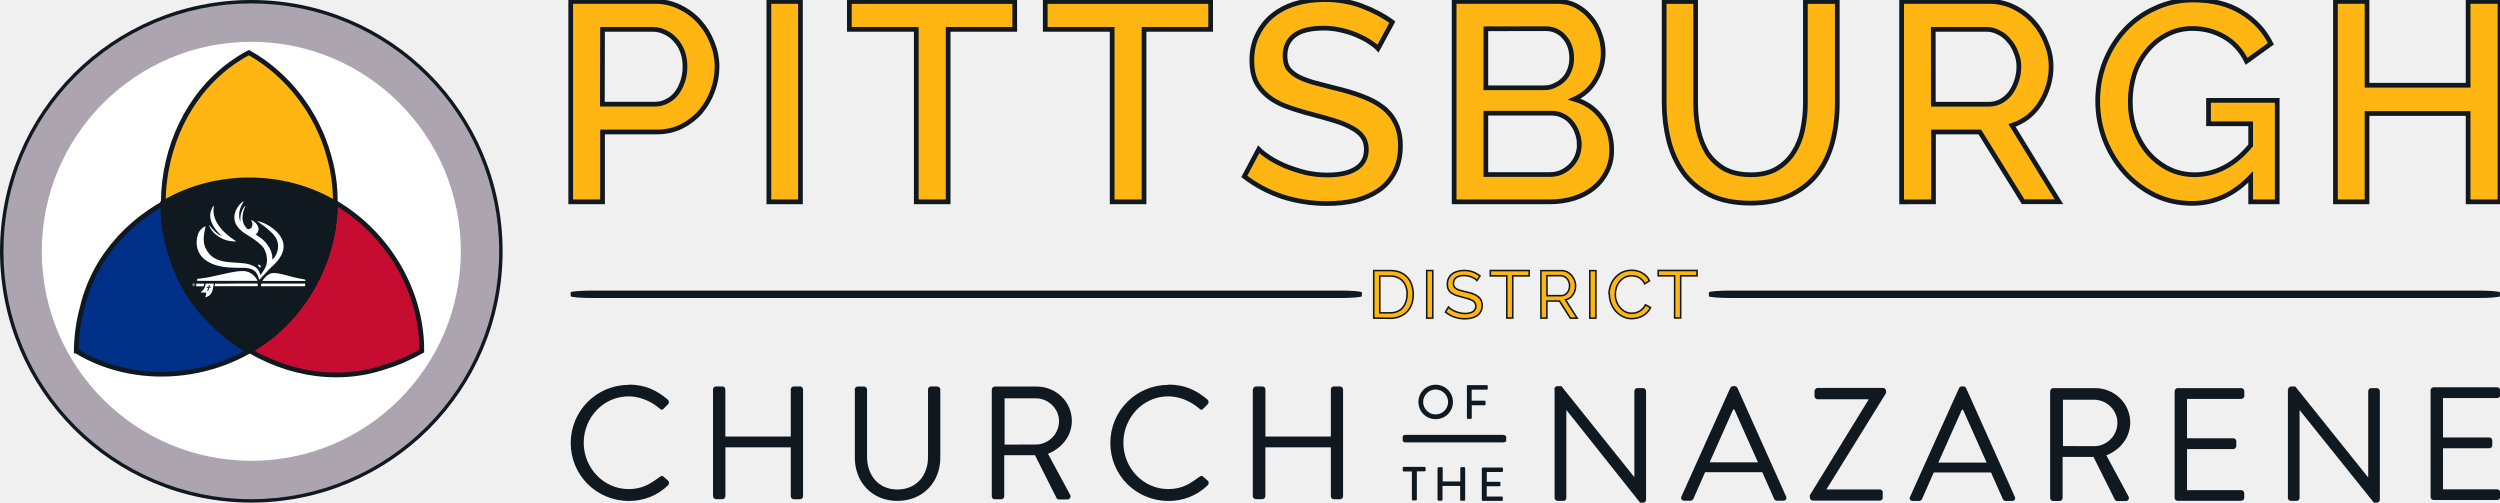
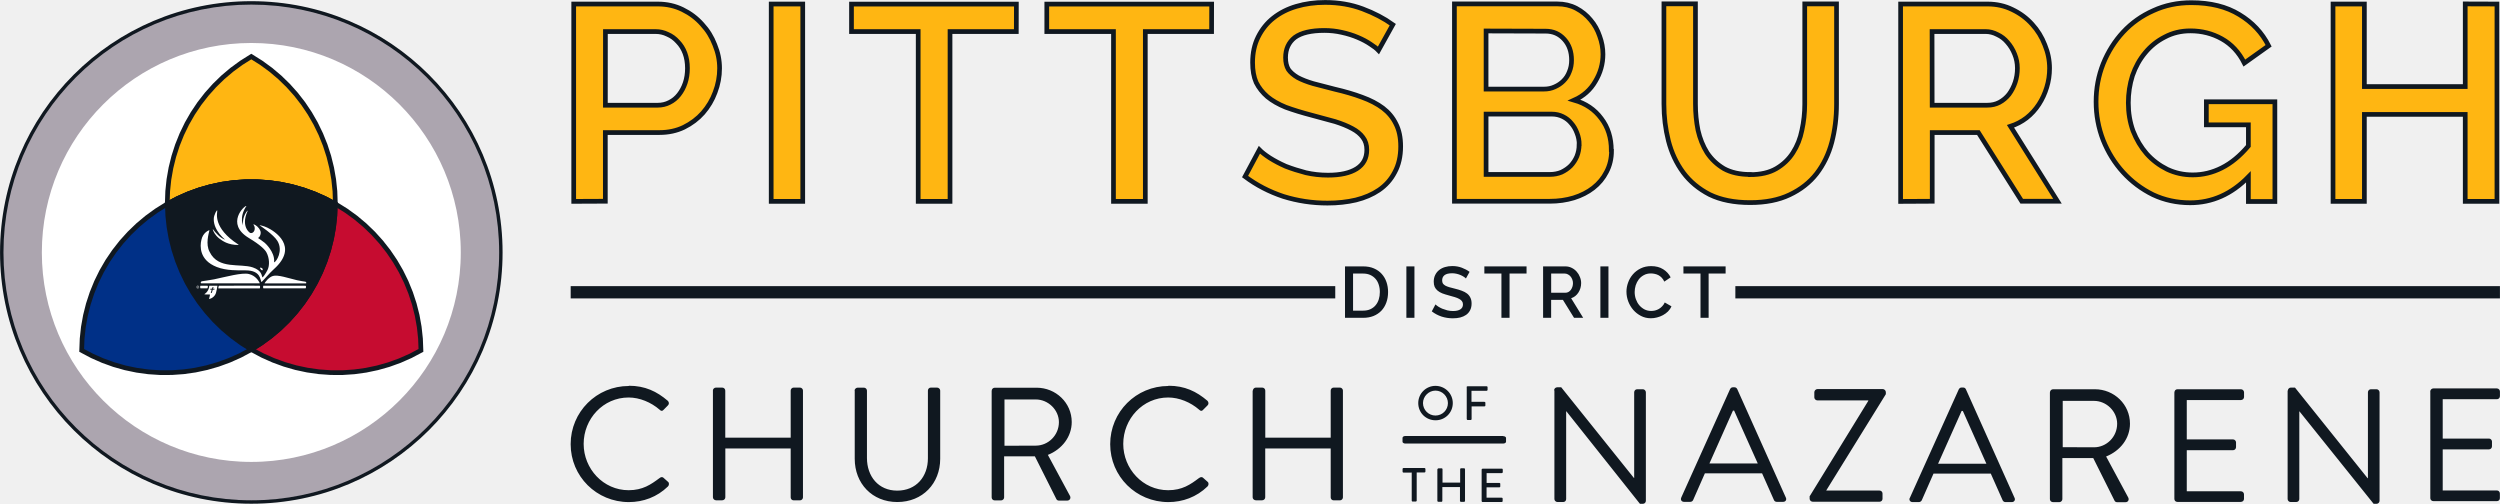
- <svg xmlns="http://www.w3.org/2000/svg" width="1591.711" height="320" viewBox="0 0 421.14 84.667">
-   <g>
-     <g fill="#101820">
-       <g>
-         <path fill="#ffb612" stroke="#101820" stroke-width=".794" d="M421.14.24V34h-5.37V19.12h-17.03V34h-5.32V.24h5.32v14.12h17.03V.24zm-42 29.57q-4.3 4.45-9.85 4.45-3.4 0-6.3-1.38-2.9-1.43-5.04-3.8-2.14-2.38-3.38-5.52-1.2-3.14-1.2-6.56 0-3.44 1.2-6.53 1.23-3.1 3.37-5.42 2.14-2.33 5.1-3.66Q366 0 369.45 0q4.87 0 8.15 2.04 3.3 2 4.95 5.33l-4.1 2.95q-1.37-2.76-3.8-4.14-2.42-1.38-5.32-1.38-2.37 0-4.32 1.05-1.93 1-3.3 2.7-1.4 1.67-2.15 3.9-.7 2.24-.7 4.67 0 2.57.8 4.8.85 2.24 2.28 3.9 1.47 1.66 3.47 2.66 1.98.95 4.3.95 2.58 0 4.9-1.18 2.4-1.2 4.53-3.76v-3.64h-7.1v-3.94h11.57V34h-4.47zm-58.8 4.2V.24h14.7q2.3 0 4.2.95 1.94.93 3.32 2.5 1.38 1.52 2.14 3.52.82 1.95.82 4 0 1.7-.48 3.27-.48 1.56-1.33 2.9-.84 1.33-2.07 2.32-1.24.95-2.7 1.43l7.9 12.85h-6.03l-7.3-11.75h-7.8V34zm5.34-16.45h9.3q1.15 0 2.05-.48.95-.52 1.62-1.38.66-.9 1.04-2.06.4-1.14.4-2.43 0-1.27-.5-2.4-.42-1.15-1.2-2-.7-.87-1.7-1.34-.94-.52-2-.52h-9.02zm-30.76 11.88q2.66 0 4.42-1.04 1.76-1.07 2.8-2.73 1.1-1.7 1.53-3.85.46-2.2.46-4.47V.25h5.37v17.1q0 3.48-.8 6.57-.8 3.04-2.57 5.37-1.76 2.26-4.57 3.6-2.77 1.33-6.66 1.33-4.05 0-6.85-1.38-2.77-1.43-4.48-3.76-1.7-2.4-2.47-5.43-.76-3.04-.76-6.32V.25h5.3v17.1q0 2.34.44 4.5.47 2.16 1.52 3.88 1.1 1.66 2.85 2.7 1.82 1 4.44 1zM271.5 25.3q0 2.04-.86 3.66-.8 1.62-2.24 2.76-1.37 1.1-3.28 1.7-1.9.58-4.04.58h-16.12V.24h17.4q1.77 0 3.2.76 1.42.76 2.42 2 1 1.18 1.52 2.75.57 1.53.57 3.1 0 2.47-1.3 4.65-1.23 2.14-3.56 3.2 2.9.85 4.57 3.13 1.72 2.23 1.72 5.47zm-5.47-1q0-1.05-.38-2-.34-.95-.95-1.66-.57-.72-1.43-1.14-.87-.43-1.87-.43h-11.1V29.4h10.8q1.05 0 1.95-.4.9-.42 1.57-1.1.67-.7 1.05-1.6.38-.96.38-2zM250.3 4.85v9.94h9.8q1 0 1.8-.4.87-.38 1.48-1 .67-.67 1-1.57.38-.9.38-2 0-2.18-1.23-3.56-1.24-1.43-3.14-1.43zm-18.16 3.33q-.48-.52-1.38-1.1-.9-.6-2.14-1.14-1.2-.52-2.66-.85-1.43-.35-2.95-.35-3.36 0-4.97 1.23-1.57 1.23-1.57 3.42 0 1.23.47 2.04.53.76 1.57 1.38 1.04.57 2.6 1.04 1.58.43 3.67.96 2.57.6 4.6 1.37 2.1.77 3.53 1.86 1.43 1.1 2.2 2.7.8 1.58.8 3.86 0 2.57-1 4.42-.95 1.86-2.67 3.05-1.66 1.13-3.9 1.7-2.23.52-4.8.52-3.85 0-7.46-1.14-3.57-1.2-6.47-3.43l2.43-4.57q.6.62 1.76 1.38 1.16.76 2.7 1.43 1.55.62 3.36 1.1 1.8.42 3.76.42 3.14 0 4.85-1.1 1.7-1.1 1.7-3.23 0-1.3-.66-2.15-.6-.85-1.8-1.47-1.2-.68-2.9-1.2-1.7-.52-3.9-1.1-2.5-.66-4.4-1.37-1.87-.75-3.1-1.8-1.24-1.05-1.9-2.43-.63-1.43-.63-3.43 0-2.47.96-4.37.95-1.95 2.56-3.24 1.66-1.33 3.9-2 2.23-.66 4.84-.66 3.43 0 6.33 1.1t5.08 2.7zm-28.2-3.23h-11.22V34h-5.37V4.95h-11.27V.25h27.86zm-33 0h-11.22V34h-5.37V4.95h-11.27V.25h27.86zM129.52 34V.24h5.32V34zm-33.38 0V.24h14.17q2.3 0 4.2.95 1.96.93 3.34 2.5 1.38 1.52 2.14 3.52.8 1.95.8 4 0 2.13-.75 4.13-.72 1.95-2.05 3.52-1.33 1.52-3.23 2.47-1.86.9-4.14.9h-9.12V34zm5.33-16.45h8.8q1.14 0 2.04-.48.97-.47 1.64-1.33.66-.86 1.04-2 .4-1.14.4-2.52 0-1.42-.44-2.57-.43-1.14-1.2-1.95-.75-.85-1.75-1.28-.96-.47-2-.47h-8.5z" />
-         <path fill="#ffb612" stroke="#101820" stroke-width=".265" d="M285.88 46.46h-2.76v7.1h-1.02v-7.1h-2.77v-.9h6.55zm-14.83 3.05q0-.7.25-1.4.26-.74.75-1.3.5-.58 1.2-.93.72-.35 1.62-.35 1.07 0 1.84.5.8.48 1.16 1.26l-.8.52q-.18-.38-.44-.64-.24-.26-.55-.42-.3-.16-.6-.22-.32-.07-.63-.07-.66 0-1.18.28-.5.28-.86.73-.35.44-.53 1-.17.56-.17 1.12 0 .64.2 1.2.22.58.6 1.02.36.44.87.7.5.26 1.1.26.32 0 .65-.08.34-.08.64-.25.3-.18.57-.44.28-.28.45-.65l.85.46q-.2.46-.55.8-.33.35-.77.6-.42.22-.9.35-.5.12-.96.12-.8 0-1.5-.36-.7-.35-1.2-.93-.5-.58-.78-1.32-.27-.74-.27-1.5zm-3.24 4.08v-8h1.03v8zm-8.23 0v-8H263q.53 0 .97.2.45.23.77.6.32.36.5.83.18.46.18.93 0 .42-.12.8-.1.4-.34.7-.2.33-.53.56-.3.2-.7.3l1.95 3.08h-1.15l-1.83-2.88h-2.12v2.87zm1.02-3.78h2.4q.32 0 .57-.14.26-.14.44-.36.2-.24.3-.55.1-.3.1-.63 0-.34-.12-.63-.1-.33-.3-.55-.2-.24-.48-.36-.27-.15-.56-.15h-2.36zm-3-3.34h-2.77v7.1h-1v-7.1h-2.78v-.9h6.55zm-8.8.78q-.12-.16-.35-.3-.22-.15-.5-.26-.3-.13-.63-.2-.3-.07-.68-.07-.93 0-1.37.37-.43.35-.43.95 0 .34.12.56.13.2.4.37.26.15.65.26.4.1.94.24.62.13 1.12.3.5.18.85.44.38.26.56.63.2.4.2.93 0 .57-.24 1-.2.42-.6.7-.4.27-.92.4-.53.13-1.15.13-.93 0-1.77-.28-.82-.3-1.5-.85l.5-.85q.17.2.45.38.3.2.67.35.37.16.8.26.42.1.88.1.86 0 1.33-.32.48-.3.48-.9 0-.35-.15-.58-.15-.23-.44-.4-.3-.17-.75-.3-.43-.13-.98-.27-.6-.15-1.07-.3-.46-.2-.78-.43-.32-.24-.47-.57-.16-.35-.16-.83 0-.57.2-1 .22-.45.6-.76.4-.3.92-.43.53-.16 1.15-.16.8 0 1.46.26.67.25 1.18.67zm-8.46 6.33v-8h1.02v8zm-8.93 0v-8h2.8q.95 0 1.67.3.74.32 1.22.86.5.54.72 1.28.25.74.25 1.56 0 .92-.27 1.66-.27.75-.78 1.28-.5.52-1.23.8-.7.3-1.6.3zm5.64-4.02q0-.67-.2-1.24-.18-.55-.55-.96-.37-.4-.9-.63-.53-.23-1.2-.23h-1.77v6.2h1.76q.7 0 1.2-.23.55-.23.9-.65.36-.43.54-1 .2-.57.2-1.24z" />
-         <path d="M225.8 48.95c1.9 0 3.62.14 3.62.3v.65c0 .16-1.72.3-3.6.3H99.76c-1.9 0-3.63-.14-3.63-.3v-.65c0-.16 1.72-.3 3.63-.3H225.8" />
-         <path d="M417.53 48.95c1.9 0 3.6.14 3.6.3v.65c0 .16-1.7.3-3.6.3H291.5c-1.9 0-3.63-.14-3.63-.3v-.65c0-.16 1.72-.3 3.62-.3H417.5" />
+ <svg xmlns="http://www.w3.org/2000/svg" width="1591.9" height="320.8" version="1.1" viewBox="0 0 421.18 84.879">
+   <g transform="translate(-.26458 -.26458)" fill="#101820">
+     <g transform="matrix(1 0 0 1 .26408 .4641)" aria-label="PGHNaz triquetra-steelmark">
+       <circle cx="42.334" cy="42.333" r="41.687" fill="#fff" stroke="#101820" stroke-width="1.293" />
+       <circle cx="42.334" cy="42.333" r="38.524" fill="none" stroke="#aca5af" stroke-width="6.467" />
+       <g transform="translate(.3423)">
+         <g transform="matrix(.26458 0 0 .26458 -60.795 -105.1)" stroke="#101820">
+           <g stroke-width="9.225">
+             <path transform="matrix(.32424 0 0 .32619 226.37 417.06)" d="m354.89 446.01-7.119-21.908-5.572-22.352-4.001-22.686-2.408-22.91-0.803-23.022 0.803-23.022 2.408-22.909 4.001-22.686 5.572-22.352 7.119-21.909 8.629-21.358 10.099-20.705 11.518-19.95 12.881-19.097 14.183-18.153 15.414-17.119 16.57-16.002 17.647-14.807 18.636-13.54 19.536-12.208 19.536 12.208 18.636 13.54 17.647 14.807 16.57 16.002 15.414 17.119 14.183 18.153 12.881 19.097 11.518 19.95 10.099 20.705 8.629 21.358 7.119 21.909 5.573 22.352 4 22.686 2.408 22.909 0.803 23.022-0.803 23.022-2.408 22.91-4 22.686-5.573 22.352-7.119 21.908-8.629 21.359-10.099 20.704-11.518 19.95-12.881 19.098-14.183 18.152-15.414 17.119-16.57 16.003-17.647 14.807-18.636 13.54-19.536 12.207-19.536-12.207-18.636-13.54-17.647-14.807-16.57-16.002-15.414-17.12-14.183-18.152-12.881-19.098-11.518-19.95-10.099-20.704z" fill="#ffb612" />
+             <path transform="matrix(-.16212 .2808 -.28248 -.16309 590.93 486.92)" d="m500 618.95-19.536-12.207-18.636-13.54-17.647-14.807-16.57-16.002-15.414-17.12-14.183-18.152-12.881-19.098-11.518-19.95-10.099-20.704-8.629-21.359-7.119-21.908-5.572-22.352-4.001-22.686-2.408-22.91-0.803-23.022 0.803-23.022 2.408-22.909 4.001-22.686 5.572-22.352 7.119-21.909 8.629-21.358 10.099-20.705 11.518-19.95 12.881-19.097 14.183-18.153 15.414-17.119 16.57-16.002 17.647-14.807 18.636-13.54 19.536-12.208 19.536 12.208 18.636 13.54 17.647 14.807 16.57 16.002 15.414 17.119 14.183 18.153 12.881 19.097 11.518 19.95 10.099 20.705 8.629 21.358 7.119 21.909 5.573 22.352 4 22.686 2.408 22.909 0.803 23.022-0.803 23.022-2.408 22.91-4 22.686-5.573 22.352-7.119 21.908-8.629 21.359-10.099 20.704-11.518 19.95-12.881 19.098-14.183 18.152-15.414 17.119-16.57 16.003-17.647 14.807-18.636 13.54z" fill="#c60c30" />
+             <path transform="matrix(-.16212 -.2808 .28248 -.16309 348.17 767.72)" d="m500 618.95-19.536-12.207-18.636-13.54-17.647-14.807-16.57-16.002-15.414-17.12-14.183-18.152-12.881-19.098-11.518-19.95-10.099-20.704-8.629-21.359-7.119-21.908-5.572-22.352-4.001-22.686-2.408-22.91-0.803-23.022 0.803-23.022 2.408-22.909 4.001-22.686 5.572-22.352 7.119-21.909 8.629-21.358 10.099-20.705 11.518-19.95 12.881-19.097 14.183-18.153 15.414-17.119 16.57-16.002 17.647-14.807 18.636-13.54 19.536-12.208 19.536 12.208 18.636 13.54 17.647 14.807 16.57 16.002 15.414 17.119 14.183 18.153 12.881 19.097 11.518 19.95 10.099 20.705 8.629 21.358 7.119 21.909 5.573 22.352 4 22.686 2.408 22.909 0.803 23.022-0.803 23.022-2.408 22.91-4 22.686-5.573 22.352-7.119 21.908-8.629 21.359-10.099 20.704-11.518 19.95-12.881 19.098-14.183 18.152-15.414 17.119-16.57 16.003-17.647 14.807-18.636 13.54z" fill="#003087" />
+           </g>
+           <path d="m388.49 512.23-3.791 0.01-2.748 0.184-4.807 0.348-1.85 0.254-5.625 0.803-1.402 0.295-5.916 1.268-1.842 0.523-5.301 1.525-3.189 1.15-3.748 1.367-6.158 2.723-0.496 0.221-6.592 3.482 0.279 7.404 0.158 1.514 0.611 5.674 0.988 5.643 0.283 1.58 1.785 7.201 2.309 7.144 2.797 6.967 3.275 6.754 3.734 6.508 3.693 5.51 0.525 0.775 4.021 5.176 0.578 0.736 4.574 5.113 0.41 0.453 5.342 5.191 5.723 4.828 6.043 4.418 6.334 3.981 6.334-3.981 6.043-4.418 5.721-4.828 5.342-5.191 0.443-0.488 4.527-5.061 0.748-0.951 3.865-4.979 0.561-0.824 3.637-5.428 0.264-0.453 3.494-6.088 3.275-6.754 2.797-6.967 2.309-7.144 1.783-7.199 0.309-1.721 0.961-5.477 0.627-5.807 0.146-1.408 0.279-7.404-6.592-3.482-0.482-0.215-6.184-2.732-3.66-1.336-3.266-1.178-5.301-1.525-1.842-0.523-5.916-1.268-1.402-0.295-5.625-0.803-1.85-0.254-4.807-0.348-2.748-0.184z" fill="#101820" stroke-width="3" />
+         </g>
+         <path d="m32.731 48.165c0 0.13 0.105 0.235 0.235 0.235 0.13 0 0.236-0.105 0.236-0.235 0-0.129-0.106-0.235-0.236-0.235-0.129 0-0.235 0.106-0.235 0.235m0.039 0c0-0.108 0.088-0.195 0.196-0.195 0.109 0 0.196 0.087 0.196 0.195 0 0.108-0.087 0.196-0.196 0.196-0.108 0-0.196-0.088-0.196-0.196m0.114 0.107c0 0.007 0.005 0.013 0.013 0.013h0.017c0.007 0 0.013-6e-3 0.013-0.013v-0.078h0.048l0.037 0.081c0.002 4e-3 0.006 0.009 0.012 0.009h0.022c0.009 0 0.016-0.01 0.011-0.018-0.013-0.025-0.026-0.052-0.039-0.077 0.018-0.004 0.053-0.022 0.053-0.071 0-0.049-0.04-0.073-0.08-0.073h-0.093c-0.007 0-0.013 0.006-0.013 0.012zm0.041-0.116v-0.075h0.064c0.024 0 0.039 0.015 0.039 0.037 0 0.02-0.015 0.037-0.039 0.037h-0.064m2.874 0.329-0.026 0.085c-0.007 0.021-0.021 0.04-0.031 0.04l-0.244-2e-3 -0.162 0.525c-0.004 0.014-0.028 0.027-0.05 0.026l-0.089-6.78e-4c-0.022-1.41e-4 -0.038-0.013-0.034-0.027l0.162-0.525-0.243-0.002c-0.01 0-0.013-0.019-0.007-0.04l0.026-0.085c0.007-0.021 0.021-0.04 0.031-0.04l0.243 0.002 0.075-0.243c0.004-0.014 0.028-0.026 0.05-0.026l0.089 6.88e-4c0.022 1.28e-4 0.038 0.013 0.034 0.027l-0.075 0.243 0.244 0.002c0.01 9.3e-5 0.013 0.019 0.007 0.04zm-0.889-0.539c-0.051 0.584-0.276 0.934-0.548 1.204-0.083 0.083-0.283 0.222-0.291 0.222 0.07 0.064 0.862 0.041 0.937 0.041 0.028 0.122-0.015 0.321-0.146 0.758 0.489-0.046 1.057-0.505 1.188-1.069 0.036-0.156 0.098-0.354 0.125-0.535 0.046-0.311 0.11-0.611 0.11-0.621h-1.375m16.332-0.57c-0.014-0.032-0.07-0.103-0.133-0.114-0.227-0.04-0.893-0.129-1.426-0.253-1.433-0.335-3.236-0.972-4.056-0.712-0.711 0.225-1.225 0.953-1.379 1.183-0.04 0.06 0.031 0.065 0.031 0.065h6.887s0.039-0.002 0.048-0.007c0.01-0.006 0.037-0.019 0.037-0.047 6.99e-4 -0.021 0.006-0.087-0.008-0.113m-17.55-0.194c0.318-0.061 1.263-0.162 2.017-0.32 2.026-0.423 4.706-1.179 5.88-0.898 1.136 0.272 1.67 1.209 1.807 1.494 0.04 0.083-0.044 0.082-0.044 0.082h-9.729s-0.135-4.68e-4 -0.142-0.077c-0.004-0.05-0.049-0.23 0.211-0.281m8-8.175c0.752 0.318 1.151-0.741 0.675-1.336-0.083-0.117 0.071-0.07 0.134-0.04 0.25 0.12 0.726 0.395 1.007 1.045 0.191 0.442-0.065 1.113-0.454 1.25-0.362-0.177-1.132-0.523-1.363-0.919m2.187 6.056c0.126 0.184-0.007 0.45-0.289 0.121-0.098-0.116-0.179-0.258-0.1-0.287 0.08-0.03 0.3 0.036 0.388 0.166m-1.886-5.891c-1.151-0.73-1.548-0.711-1.383-2.232 0.13-0.885 0.516-1.403 0.681-1.596 0.085-0.107 0.097-0.027 0.078-9.35e-4 -1.311 2.887 0.664 3.893 0.623 3.829m-6.323-2.481c-0.018-0.636 0.59-1.741 0.59-1.376 0 0.381-0.795 2.86 3.534 5.671 0.048 0.028 0.066 0.087 0.027 0.087-1.749 0.007-2.666-0.668-3.295-1.142-0.687-0.573-0.929-1.171-1.007-1.413-0.046-0.128 0.026-0.088 0.04-0.067 0.335 0.486 1.283 1.545 2.02 1.722 0.022 5e-3 -1.953-1.492-1.91-3.483m5.505-2.191c-1.322 1.966-0.547 3.38-0.432 3.565 0.528 0.853 1.802 1.316 3.51 2.642 0.169 0.131 1.651 1.557 1.586 3.06-0.003 0.143-0.018 0.245 0.006 0.238 0.374-0.112 1.555-1.939 0.553-3.606-0.649-1.081-2.955-2.6-2.967-2.607-0.204-0.119 0.622 0.05 1.277 0.366 1.142 0.552 5.406 3.137 1.077 6.999-0.699 0.623-1.825 1.946-2.037 2.145-0.033 0.035-0.046 0.008-0.052-0.002-0.228-0.381-0.105-1.947-2.676-1.95-1.32-0.002-3.204 0.073-4.845-0.567-2.988-1.166-2.826-3.552-2.601-4.52 0.246-1.322 1.383-1.745 1.365-1.661-0.112 0.54-0.689 2.321 0.037 3.646 1.468 3.005 5.144 1.876 7.277 2.607 1.55 0.531 1.462 1.392 1.604 1.659 0.059 0.11 0.552-0.608 0.859-1.208 0.397-0.774 0.34-2.056-0.185-3.006-0.244-0.442-0.978-1.214-2.943-2.398-4.043-2.436-0.678-5.557-0.414-5.401m2.888 13.44h6.578c0.099 0 0.449-0.008 0.518 0.007 0.076 0.017 0.062 0.408-0.019 0.433-0.077 0.01-5.308 0.002-7.082 0.002-0.032-0.003-0.053-0.03-0.062-0.043-0.017-0.026-0.014-0.337 0-0.364 0.016-0.031 0.04-0.032 0.067-0.036m-10.605 0h0.972c0.014 0 0.136 0.002 0.165 0.002 0.166 0 0.039 0.38 0.027 0.405-0.03 0.041-0.175 0.03-0.19 0.03h-0.973c-0.03-0.004-0.068-0.024-0.069-0.037-0.003-0.026-0.003-0.328-0.003-0.354 0-0.032 0.041-0.042 0.072-0.047m3.112 0c0.802 0 2.287 0.002 3.657-0.007 1.647-0.012 3.085 0.012 3.177 0.012 0.01 0 0.049 0.023 0.056 0.045 0.023 0.083 0.019 0.263-0.01 0.35-0.008 0.026-0.022 0.04-0.046 0.047-0.077 0.001-6.901 0-6.966 0-0.03 0 0.051-0.384 0.067-0.41 0.012-0.018 0.034-0.029 0.065-0.036" fill="#fff" stroke-width=".12" />
      </g>
-       <path d="M253.25 73.28c.25 0 .48.14.48.3v.65c0 .16-.23.3-.48.3h-16.48c-.25 0-.48-.14-.48-.3v-.64c0-.2.2-.33.46-.33h16.48m-3.6 5.66c0-.1.07-.16.16-.16h3.24c.1 0 .15.07.15.16v.45c0 .07-.08.14-.17.14h-2.55v1.65h2.14c.08 0 .16.06.16.15v.45c0 .1-.08.15-.16.15h-2.15v1.74H253c.1 0 .16.06.16.14v.45c0 .07-.07.14-.16.14h-3.23c-.08 0-.15-.08-.15-.16v-5.36m-7.42 0c0-.1.08-.16.16-.16h.52c.1 0 .15.07.15.16v2.25H246v-2.26c0-.1.06-.16.15-.16h.52c.08 0 .15.08.15.17v5.35c0 .07-.07.14-.15.14h-.53c-.1 0-.17-.07-.17-.15v-2.34H243v2.34c0 .07-.05.14-.14.14h-.53c-.1 0-.17-.07-.17-.15v-5.37m-4.4.6h-1.3c-.1 0-.16-.07-.16-.15v-.46c0-.1.06-.16.15-.16H240c.08 0 .15.07.15.16v.45c0 .07-.07.14-.15.14h-1.32v4.76c0 .07-.07.14-.15.14H238c-.1 0-.16-.07-.16-.15V79.4m9.24-14.37c0-.08.07-.15.16-.15h3.23c.1 0 .15.07.15.15v.45c0 .1-.06.16-.15.16h-2.56v1.86h2.18c.08 0 .16.07.16.15v.46c0 .1-.08.16-.16.16h-2.16v2.14c0 .08-.06.15-.14.15h-.52c-.1 0-.16-.08-.16-.16v-5.37m-5.27 4.78c1.16 0 2.1-.93 2.1-2.1 0-1.13-.94-2.1-2.1-2.1-1.14 0-2.1.97-2.1 2.1 0 1.17.96 2.1 2.1 2.1zm0-5c1.62 0 2.92 1.3 2.92 2.9 0 1.63-1.3 2.9-2.9 2.9-1.63 0-2.92-1.27-2.92-2.9 0-1.6 1.3-2.9 2.9-2.9m167.6.95c0-.27.23-.52.52-.52h10.7c.3 0 .52.25.52.52v.78c0 .28-.22.52-.5.52h-9.14v6.63h7.8c.27 0 .5.24.5.5v.8c0 .3-.23.52-.5.52h-7.8v6.92h9.13c.3 0 .5.25.5.52v.78c0 .27-.2.5-.5.5h-10.7c-.3 0-.52-.23-.52-.5V65.9m-24-.3c0-.27.24-.5.5-.5h.7l12.24 15.27c.03 0 .03 0 .05 0V65.9c0-.27.2-.52.5-.52h.96c.26 0 .5.25.5.52v18.28c0 .27-.24.5-.5.5h-.5L387.4 69.1h-.02v14.78c0 .27-.22.5-.52.5h-.95c-.26 0-.5-.23-.5-.5V65.6m-19.07.3c0-.27.2-.52.5-.52h10.7c.3 0 .53.25.53.52v.78c0 .28-.23.52-.53.52h-9.12v6.63h7.8c.26 0 .5.24.5.5v.8c0 .3-.24.52-.5.52h-7.8v6.92h9.12c.3 0 .52.25.52.52v.77c0 .27-.23.5-.53.5h-10.7c-.3 0-.5-.23-.5-.5V65.9m-13.54 9.26c2.1 0 3.9-1.74 3.9-3.97 0-2.08-1.8-3.85-3.9-3.85h-5.27v7.8zm-7.42-9.26c0-.27.23-.52.53-.52h7.03c3.26 0 5.92 2.56 5.92 5.8 0 2.5-1.65 4.58-4.02 5.53l3.72 6.9c.2.37 0 .8-.46.8h-1.4c-.24 0-.37-.13-.43-.24l-3.6-7.2h-5.2v6.93c0 .26-.25.5-.5.5h-1.08c-.3 0-.52-.24-.52-.5v-18m-10.7 12.03c-1.33-2.96-2.64-5.95-3.97-8.9h-.2l-3.97 8.9zm-12.9 5.76l8.25-18.3c.1-.16.22-.3.46-.3h.28c.24 0 .38.13.46.3l8.2 18.3c.16.33-.05.7-.46.7h-1.1c-.23 0-.4-.18-.45-.3l-2-4.5h-9.65l-1.98 4.5c-.07.12-.23.3-.48.3h-1.08c-.4 0-.63-.37-.46-.7m-16.85-.3l9.86-16.05v-.08h-8.57c-.27 0-.52-.24-.52-.5v-.88c0-.28.26-.53.53-.53h11c.27 0 .52.25.52.52v.34l-10.03 16.2v.04h8.97c.3 0 .5.24.5.5v.88c0 .27-.2.5-.5.5h-11.26c-.27 0-.52-.23-.52-.5v-.5m-8.74-5.45c-1.34-2.95-2.65-5.94-3.98-8.9h-.2l-3.96 8.9zm-12.9 5.77l8.24-18.3c.1-.15.22-.3.46-.3h.28c.24 0 .38.15.46.3l8.2 18.3c.16.34-.05.7-.46.7h-1.1c-.23 0-.4-.17-.45-.3l-2-4.5h-9.64l-1.98 4.5c-.06.13-.22.3-.47.3h-1.07c-.4 0-.63-.36-.46-.7m-21.42-18.1c0-.27.25-.5.52-.5h.68l12.24 15.27c.02 0 .02 0 .05 0V65.9c0-.27.2-.52.5-.52h.97c.27 0 .5.25.5.52v18.28c0 .27-.23.5-.5.5h-.5L263.9 69.1h-.04v14.78c0 .27-.2.5-.5.5h-.96c-.27 0-.52-.23-.52-.5V65.6m-50.8 0c0-.26.24-.5.5-.5h1.07c.3 0 .52.24.52.5v7.94h11.02V65.6c0-.26.2-.5.5-.5h1.06c.27 0 .5.24.5.5v18c0 .26-.23.5-.5.5h-1.06c-.3 0-.5-.24-.5-.5v-8.24h-11.03v8.23c0 .25-.22.5-.52.5h-1.06c-.3 0-.54-.25-.54-.5v-18m-14.18-.8c2.74 0 4.72.96 6.57 2.54.2.22.24.54.02.76l-.74.74c-.22.27-.43.25-.7-.02-1.42-1.23-3.35-2.04-5.2-2.04-4.28 0-7.57 3.6-7.57 7.82 0 4.18 3.28 7.8 7.57 7.8 2.36 0 3.75-.96 5.18-2.04.3-.22.5-.2.67-.08l.82.73c.2.18.15.56-.04.75-1.85 1.8-4.2 2.64-6.6 2.64-5.44 0-9.8-4.33-9.8-9.76s4.36-9.8 9.8-9.8M174.5 74.88c2.1 0 3.9-1.74 3.9-3.96 0-2.06-1.8-3.82-3.9-3.82h-5.27v7.8zm-7.42-9.26c0-.26.22-.5.52-.5h7.03c3.26 0 5.93 2.55 5.93 5.78 0 2.5-1.66 4.6-4.02 5.54l3.72 6.9c.2.35 0 .8-.47.8h-1.4c-.23 0-.37-.15-.42-.26l-3.62-7.2h-5.18v6.93c0 .27-.25.5-.52.5h-1.06c-.3 0-.52-.23-.52-.5v-18m-23.1 0c0-.25.26-.5.53-.5h1.04c.3 0 .52.25.52.5v11.35c0 3.1 1.93 5.5 5.1 5.5 3.2 0 5.17-2.35 5.17-5.45V65.6c0-.26.2-.5.5-.5h1.04c.28 0 .53.24.53.5v11.5c0 4.13-2.94 7.28-7.23 7.28-4.26 0-7.17-3.15-7.17-7.28V65.6m-23.9 0c0-.26.24-.5.52-.5h1.05c.3 0 .52.24.52.5v7.94h11.02V65.6c0-.26.22-.5.5-.5h1.07c.27 0 .5.24.5.5v18c0 .26-.23.5-.5.5h-1.07c-.3 0-.5-.24-.5-.5v-8.24H122.2v8.23c0 .25-.22.5-.52.5h-1.05c-.28 0-.52-.25-.52-.5v-18m-14.17-.8c2.74 0 4.72.96 6.57 2.54.22.22.25.54.03.76l-.73.74c-.22.27-.44.25-.7-.02-1.42-1.23-3.35-2.04-5.2-2.04-4.3 0-7.58 3.6-7.58 7.82 0 4.18 3.3 7.8 7.58 7.8 2.37 0 3.75-.96 5.2-2.04.26-.22.48-.2.64-.08l.82.73c.2.18.16.56-.03.75-1.85 1.8-4.18 2.64-6.6 2.64-5.43 0-9.8-4.33-9.8-9.76s4.37-9.8 9.8-9.8" />
    </g>
-     <g>
-       <g transform="translate(-15.869 -186.23)">
-         <circle cx="58.203" cy="228.563" r="41.687" fill="#fff" stroke="#101820" stroke-width="1.293" />
-         <circle cx="58.203" cy="228.563" r="38.524" fill="none" stroke="#aca5af" stroke-width="6.467" />
+     <g aria-label="PITTSBURGH DISTRICT CHURCH OF THE NAZARENE">
+       <g transform="matrix(2.5696 0 0 2.5848 94.778 -247.72)">
+         <path d="m126.93 96.202v12.863h-2.08v-5.669h-6.612v5.669h-2.056v-12.863h2.056v5.38h6.612v-5.387zm-16.296 11.266q-1.661 1.688-3.818 1.688-1.311 0-2.437-0.526-1.125-0.552-1.956-1.459-0.83-0.903-1.311-2.095-0.466-1.2-0.466-2.503 0-1.303 0.466-2.477 0.481-1.181 1.311-2.069 0.83-0.888 1.979-1.395 1.137-0.518 2.483-0.518 1.886 0 3.158 0.777 1.273 0.762 1.917 2.031l-1.591 1.128q-0.532-1.052-1.474-1.577-0.939-0.522-2.064-0.522-0.92 0-1.676 0.4-0.757 0.381-1.292 1.029-0.535 0.636-0.83 1.486-0.272 0.853-0.272 1.779 0 0.979 0.31 1.829 0.338 0.853 0.892 1.486 0.57 0.632 1.346 1.014 0.776 0.366 1.676 0.366 0.993 0 1.901-0.457 0.92-0.457 1.746-1.429v-1.379h-2.755v-1.501h4.493v6.5h-1.738zm-22.803 1.6v-12.866h5.704q0.885 0 1.622 0.362 0.764 0.362 1.3 0.96 0.535 0.579 0.83 1.341 0.31 0.743 0.31 1.524 0 0.648-0.186 1.246-0.182 0.598-0.512 1.105-0.334 0.511-0.815 0.888-0.477 0.362-1.048 0.545l3.081 4.884h-2.344l-2.844-4.477h-3.026v4.477zm2.068-6.271h3.616q0.442 0 0.792-0.183 0.369-0.198 0.629-0.526 0.256-0.343 0.404-0.777 0.147-0.434 0.147-0.926 0-0.488-0.182-0.922-0.175-0.434-0.466-0.762-0.272-0.328-0.66-0.507-0.376-0.198-0.776-0.198h-3.511zm-11.935 4.526q1.036 0 1.719-0.396 0.683-0.4 1.086-1.029 0.427-0.655 0.59-1.471 0.186-0.838 0.186-1.703v-6.53h2.084v6.523q0 1.318-0.31 2.496-0.31 1.158-0.997 2.046-0.683 0.869-1.773 1.379-1.071 0.507-2.584 0.507-1.567 0-2.654-0.526-1.071-0.549-1.734-1.436-0.671-0.907-0.97-2.065-0.295-1.154-0.295-2.4v-6.527h2.068v6.523q0 0.884 0.167 1.714 0.186 0.815 0.594 1.467 0.427 0.636 1.106 1.036 0.698 0.381 1.715 0.381zm-9.087-1.573q0 0.777-0.33 1.395-0.31 0.61-0.869 1.044-0.543 0.419-1.28 0.648-0.737 0.221-1.567 0.221h-6.255v-12.863h6.751q0.683 0 1.242 0.29 0.551 0.29 0.939 0.762 0.388 0.45 0.59 1.048 0.217 0.583 0.217 1.181 0 0.941-0.504 1.772-0.473 0.815-1.377 1.219 1.125 0.324 1.769 1.192 0.66 0.85 0.66 2.084zm-2.119-0.381q0-0.4-0.147-0.762-0.132-0.362-0.372-0.632-0.221-0.274-0.551-0.434-0.334-0.164-0.722-0.164h-4.314v3.932h4.19q0.404 0 0.753-0.145 0.349-0.164 0.609-0.419 0.252-0.267 0.4-0.61 0.147-0.37 0.147-0.762zm-6.107-7.41v3.787h3.802q0.388 0 0.698-0.145 0.334-0.145 0.57-0.381 0.26-0.255 0.388-0.598 0.147-0.343 0.147-0.762 0-0.831-0.477-1.356-0.481-0.533-1.218-0.533zm-7.054 1.265q-0.182-0.191-0.532-0.411-0.349-0.236-0.83-0.438-0.466-0.198-1.04-0.324-0.555-0.126-1.145-0.126-1.311 0-1.94 0.457-0.605 0.476-0.605 1.311 0 0.469 0.186 0.777 0.202 0.286 0.605 0.522 0.407 0.217 1.017 0.396 0.609 0.164 1.42 0.366 0.997 0.229 1.785 0.522 0.815 0.293 1.37 0.709 0.555 0.419 0.854 1.029 0.31 0.598 0.31 1.467 0 0.979-0.388 1.684-0.369 0.709-1.036 1.162-0.644 0.434-1.513 0.648-0.865 0.202-1.862 0.202-1.494 0-2.894-0.434-1.385-0.457-2.51-1.295l0.939-1.745q0.233 0.236 0.679 0.526 0.466 0.293 1.048 0.549 0.613 0.236 1.319 0.419 0.698 0.16 1.455 0.16 1.218 0 1.882-0.419 0.66-0.419 0.66-1.231 0-0.488-0.256-0.815-0.241-0.331-0.698-0.572-0.466-0.251-1.125-0.457-0.671-0.191-1.513-0.408-0.982-0.255-1.723-0.526-0.718-0.29-1.203-0.686-0.473-0.404-0.737-0.93-0.233-0.533-0.233-1.295 0-0.945 0.365-1.669 0.372-0.743 0.997-1.234 0.648-0.511 1.513-0.762 0.869-0.255 1.882-0.255 1.331 0 2.456 0.419 1.125 0.419 1.979 1.029zm-10.942-1.227h-4.346v11.068h-2.087v-11.068h-4.373v-1.791h10.81zm-12.804 0h-4.346v11.068h-2.087v-11.068h-4.373v-1.791h10.81zm-16.071 11.068v-12.863h2.068v12.863zm-12.948 0v-12.863h5.51q0.892 0 1.63 0.362 0.749 0.362 1.28 0.96 0.543 0.579 0.834 1.341 0.31 0.743 0.31 1.524 0 0.812-0.295 1.573-0.272 0.735-0.795 1.333-0.516 0.579-1.253 0.941-0.718 0.343-1.602 0.343h-3.546v4.477zm2.076-6.267h3.414q0.442 0 0.792-0.183 0.365-0.179 0.621-0.507 0.26-0.328 0.407-0.762 0.147-0.434 0.147-0.96 0-0.541-0.163-0.979-0.163-0.434-0.466-0.743-0.287-0.324-0.675-0.488-0.369-0.179-0.776-0.179h-3.298z" fill="#ffb612" stroke="#101820" stroke-width=".308" />
+         <g stroke-width=".388">
+           <path d="m0.633 114.59v0.8l50.13-8e-5v-0.8z" />
+           <path d="m76.996 114.59v0.8l50.13-8e-5v-0.8z" />
+           <path d="m76.357 113.77h-1.114v2.884h-0.533v-2.884h-1.119v-0.467h2.766zm-6.502 1.185q0-0.302 0.109-0.599 0.109-0.302 0.316-0.538 0.212-0.241 0.514-0.387 0.302-0.146 0.684-0.146 0.458 0 0.784 0.203t0.491 0.529l-0.415 0.278q-0.071-0.151-0.17-0.255-0.099-0.104-0.217-0.165-0.118-0.061-0.245-0.085-0.127-0.028-0.245-0.028-0.264 0-0.463 0.109-0.198 0.104-0.335 0.278-0.132 0.175-0.203 0.392-0.066 0.217-0.066 0.434 0 0.245 0.08 0.467 0.08 0.222 0.222 0.392 0.146 0.17 0.345 0.274 0.198 0.099 0.434 0.099 0.123 0 0.25-0.028 0.132-0.033 0.25-0.099 0.123-0.071 0.222-0.175 0.104-0.104 0.17-0.25l0.439 0.25q-0.08 0.189-0.227 0.335-0.146 0.142-0.33 0.241-0.184 0.099-0.392 0.151-0.203 0.052-0.401 0.052-0.354 0-0.647-0.151-0.293-0.151-0.505-0.392-0.212-0.245-0.33-0.552-0.118-0.312-0.118-0.632zm-1.709 1.699v-3.351h0.529v3.351zm-3.756 0v-3.351h1.458q0.227 0 0.415 0.094 0.194 0.094 0.33 0.25 0.137 0.151 0.212 0.349 0.08 0.194 0.08 0.396 0 0.17-0.047 0.326t-0.132 0.288q-0.085 0.132-0.208 0.231-0.123 0.094-0.269 0.142l0.788 1.274h-0.599l-0.727-1.166h-0.774v1.166zm0.529-1.633h0.925q0.113 0 0.203-0.047 0.094-0.052 0.16-0.137 0.066-0.09 0.104-0.203 0.038-0.113 0.038-0.241 0-0.127-0.047-0.241-0.042-0.113-0.118-0.198-0.071-0.085-0.17-0.132-0.094-0.052-0.198-0.052h-0.897zm-1.614-1.251h-1.114v2.884h-0.533v-2.884h-1.119v-0.467h2.766zm-3.975 0.321q-0.047-0.052-0.137-0.109-0.09-0.061-0.212-0.113-0.118-0.052-0.264-0.085-0.142-0.033-0.293-0.033-0.335 0-0.496 0.123-0.156 0.123-0.156 0.34 0 0.123 0.047 0.203 0.052 0.075 0.156 0.137 0.104 0.057 0.26 0.104 0.156 0.043 0.363 0.094 0.255 0.061 0.458 0.137 0.208 0.075 0.349 0.184 0.142 0.109 0.217 0.269 0.08 0.156 0.08 0.382 0 0.255-0.099 0.439-0.094 0.184-0.264 0.302-0.165 0.113-0.387 0.17-0.222 0.052-0.477 0.052-0.382 0-0.741-0.113-0.354-0.118-0.642-0.34l0.241-0.453q0.061 0.061 0.175 0.137 0.118 0.075 0.269 0.142 0.156 0.061 0.335 0.109 0.179 0.043 0.373 0.043 0.312 0 0.481-0.109 0.17-0.109 0.17-0.321 0-0.127-0.066-0.212-0.061-0.085-0.179-0.146-0.118-0.066-0.288-0.118t-0.387-0.109q-0.25-0.066-0.439-0.137-0.184-0.075-0.307-0.179-0.123-0.104-0.189-0.241-0.061-0.142-0.061-0.34 0-0.245 0.094-0.434 0.094-0.194 0.255-0.321 0.165-0.132 0.387-0.198 0.222-0.066 0.481-0.066 0.34 0 0.628 0.109 0.288 0.109 0.505 0.269zm-3.904 2.563v-3.351h0.529v3.351zm-4.024 0v-3.351h1.19q0.406 0 0.708 0.132 0.307 0.132 0.51 0.359 0.208 0.227 0.312 0.533 0.104 0.302 0.104 0.647 0 0.382-0.118 0.694-0.113 0.307-0.326 0.529-0.212 0.217-0.514 0.34-0.302 0.118-0.675 0.118zm2.284-1.68q0-0.264-0.075-0.486-0.071-0.222-0.212-0.378-0.142-0.16-0.345-0.25-0.203-0.09-0.463-0.09h-0.661v2.417h0.661q0.264 0 0.467-0.09 0.208-0.094 0.345-0.255 0.142-0.165 0.212-0.387 0.071-0.222 0.071-0.481z" />
+         </g>
      </g>
-       <g>
-         <g stroke="#101820" stroke-width=".794">
-           <path fill="#c60c30" d="M71.06 59.13c.08-12.35-8.64-24.07-20.5-27.55-7.63-2.36-16.28-1.47-23.16 2.65-.52 18.76 20 33.74 37.7 27.5 2.06-.6 4.1-1.57 5.96-2.6z" />
-           <path fill="#003087" d="M12.85 59.14c10.86 6.6 25.85 4.6 34.84-4.3 5.5-5.35 8.8-12.92 8.8-20.6-15.54-9.77-38.34-.42-42.6 17.42-.67 2.42-1.03 5-1.05 7.48z" />
-           <path fill="#ffb612" d="M41.92 59.13c11.3-6.2 17.12-20.56 13.48-32.9-2-7.24-6.9-13.68-13.47-17.37-16.42 8.7-19.52 33.55-5.7 45.98 1.7 1.65 3.63 3.1 5.7 4.3z" />
-           <path fill="#101820" d="M27.4 34.24c-.02 10.08 5.76 19.9 14.5 24.9 8.87-4.9 14.57-14.87 14.56-24.96-8.77-5.2-20.32-5.17-29.06.06z" />
-         </g>
-         <path fill="#fff" d="M32.4 47.96c0 .13.1.24.24.24.13 0 .24-.1.24-.24 0-.14-.1-.24-.24-.24-.14 0-.24.1-.24.24m.04 0c0-.1.1-.2.2-.2s.2.1.2.2-.1.2-.2.2-.2-.1-.2-.2m.1.1s.02.02.03.02c.02 0 .03 0 .03 0v-.1h.05l.03.1s0 0 .02 0h.02s.02 0 0-.02c0-.02-.02-.05-.03-.08 0 0 .03-.02.03-.07 0-.04-.05-.07-.1-.07h-.08s-.02 0-.02 0zm.06-.1v-.1h.06c.03 0 .04.03.04.05 0 .03 0 .05-.04.05h-.06m2.96.36l-.03.1c0 .02-.02.03-.03.03h-.25l-.17.54c0 .03-.03.04-.05.04h-.1c-.02 0-.03 0-.03-.02l.17-.53h-.25s-.02-.02 0-.04l.02-.1s.02-.02.03-.02h.25l.08-.25s.03-.03.05-.03h.1s.03.02.03.03l-.08.25h.25s0 .03 0 .05zm-.92-.55c-.05.6-.28.95-.56 1.23-.1.1-.3.23-.3.23.07.08.88.05.96.05.03.13 0 .33-.15.78.5-.04 1.06-.52 1.2-1.1.03-.16.1-.36.12-.55.05-.32.12-.63.12-.64-.48 0-.95 0-1.42 0m16.82-.6c0-.04-.07-.1-.14-.1-.22-.06-.9-.16-1.46-.28-1.47-.35-3.33-1-4.17-.74-.73.22-1.26.97-1.42 1.2-.05.07.03.08.03.08h7.08s.04 0 .05 0c0-.02.06-.03.06-.06 0-.02 0-.1 0-.12m-18.08-.18c.3-.06 1.3-.16 2.06-.32 2.1-.44 4.85-1.22 6.06-.93 1.17.27 1.72 1.24 1.86 1.53.04.06-.05.06-.05.06h-10s-.1 0-.12-.1c0-.05-.05-.23.22-.3m8.2-8.36c.78.3 1.2-.78.7-1.4-.1-.1.07-.06.14-.03.26.13.75.4 1.04 1.1.2.44-.07 1.13-.47 1.27-.35-.18-1.15-.54-1.4-.94m2.27 6.2c.13.2 0 .48-.3.14-.1-.12-.18-.27-.1-.3.08-.03.3.04.4.17m-1.94-6.05c-1.2-.77-1.6-.75-1.43-2.3.14-.9.53-1.46.7-1.66.1-.1.1 0 .1 0-1.37 3 .67 4.02.63 3.96m-6.53-2.56c0-.65.6-1.8.6-1.42 0 .4-.8 2.95 3.66 5.85.05.03.07.1.03.1-1.8 0-2.77-.7-3.4-1.2-.7-.58-.97-1.2-1.05-1.45-.05-.13.03-.1.04-.07.35.53 1.32 1.6 2.1 1.8 0 0-2.03-1.54-2-3.6m5.68-2.24c-1.38 2.03-.58 3.5-.46 3.68.54.88 1.85 1.35 3.6 2.72.2.13 1.7 1.6 1.65 3.15 0 .14-.03.24 0 .23.4-.1 1.6-2 .56-3.7-.67-1.12-3.04-2.7-3.05-2.7-.2-.12.65.06 1.3.38 1.2.6 5.6 3.25 1.13 7.23-.7.63-1.87 2-2.1 2.2-.02.04-.03 0-.04 0-.24-.4-.12-2-2.77-2-1.36 0-3.3.06-5-.6-3.06-1.2-2.9-3.65-2.66-4.65.25-1.37 1.42-1.8 1.4-1.7-.1.54-.7 2.37.04 3.73 1.5 3.1 5.3 1.94 7.5 2.7 1.6.54 1.5 1.42 1.65 1.7.06.1.56-.63.88-1.25.4-.8.36-2.1-.2-3.1-.23-.45-1-1.24-3-2.46-4.16-2.5-.7-5.72-.43-5.55m2.97 13.84c1.87 0 6.35 0 6.77 0 .1 0 .47 0 .55 0 .07 0 .06.4-.02.45-.08 0-5.47 0-7.3 0-.03 0-.05-.02-.06-.03-.02-.02-.02-.34 0-.37.02-.03.04-.03.07-.03m-10.92 0c.27 0 .94 0 1 0 0 0 .14 0 .17 0 .16 0 .03.38 0 .4-.02.05-.17.04-.2.04-.05 0-.7 0-1 0-.02 0-.05-.02-.06-.03 0-.03 0-.34 0-.37 0-.03.04-.04.08-.04m3.2 0c.83 0 2.36 0 3.77-.03 1.7 0 3.16 0 3.26 0 0 0 .04.03.05.06.03.07.03.26 0 .35 0 0-.03.03-.05.04-.1 0-7.12 0-7.2 0-.02 0 .07-.4.08-.44.02 0 .04-.02.07-.02" />
-       </g>
+       <path d="m253.51 73.744c0.25 0 0.48 0.14 0.48 0.3v0.65c0 0.16-0.23 0.3-0.48 0.3h-16.48c-0.25 0-0.48-0.14-0.48-0.3v-0.64c0-0.2 0.2-0.33 0.46-0.33h16.48m-3.6 5.66c0-0.1 0.07-0.16 0.16-0.16h3.24c0.1 0 0.15 0.07 0.15 0.16v0.45c0 0.07-0.08 0.14-0.17 0.14h-2.55v1.65h2.14c0.08 0 0.16 0.06 0.16 0.15v0.45c0 0.1-0.08 0.15-0.16 0.15h-2.15v1.74h2.55c0.1 0 0.16 0.06 0.16 0.14v0.45c0 0.07-0.07 0.14-0.16 0.14h-3.23c-0.08 0-0.15-0.08-0.15-0.16v-5.36m-7.42 0c0-0.1 0.08-0.16 0.16-0.16h0.52c0.1 0 0.15 0.07 0.15 0.16v2.25h2.97v-2.26c0-0.1 0.06-0.16 0.15-0.16h0.52c0.08 0 0.15 0.08 0.15 0.17v5.35c0 0.07-0.07 0.14-0.15 0.14h-0.53c-0.1 0-0.17-0.07-0.17-0.15v-2.34h-2.97v2.34c0 0.07-0.05 0.14-0.14 0.14h-0.53c-0.1 0-0.17-0.07-0.17-0.15v-5.37m-4.4 0.6h-1.3c-0.1 0-0.16-0.07-0.16-0.15v-0.46c0-0.1 0.06-0.16 0.15-0.16h3.55c0.08 0 0.15 0.07 0.15 0.16v0.45c0 0.07-0.07 0.14-0.15 0.14h-1.32v4.76c0 0.07-0.07 0.14-0.15 0.14h-0.53c-0.1 0-0.16-0.07-0.16-0.15v-4.75m9.24-14.37c0-0.08 0.07-0.15 0.16-0.15h3.23c0.1 0 0.15 0.07 0.15 0.15v0.45c0 0.1-0.06 0.16-0.15 0.16h-2.56v1.86h2.18c0.08 0 0.16 0.07 0.16 0.15v0.46c0 0.1-0.08 0.16-0.16 0.16h-2.16v2.14c0 0.08-0.06 0.15-0.14 0.15h-0.52c-0.1 0-0.16-0.08-0.16-0.16v-5.37m-5.27 4.78c1.16 0 2.1-0.93 2.1-2.1 0-1.13-0.94-2.1-2.1-2.1-1.14 0-2.1 0.97-2.1 2.1 0 1.17 0.96 2.1 2.1 2.1zm0-5c1.62 0 2.92 1.3 2.92 2.9 0 1.63-1.3 2.9-2.9 2.9-1.63 0-2.92-1.27-2.92-2.9 0-1.6 1.3-2.9 2.9-2.9m167.6 0.95c0-0.27 0.23-0.52 0.52-0.52h10.7c0.3 0 0.52 0.25 0.52 0.52v0.78c0 0.28-0.22 0.52-0.5 0.52h-9.14v6.63h7.8c0.27 0 0.5 0.24 0.5 0.5v0.8c0 0.3-0.23 0.52-0.5 0.52h-7.8v6.92h9.13c0.3 0 0.5 0.25 0.5 0.52v0.78c0 0.27-0.2 0.5-0.5 0.5h-10.7c-0.3 0-0.52-0.23-0.52-0.5v-17.83m-24-0.3c0-0.27 0.24-0.5 0.5-0.5h0.7l12.24 15.27h0.05v-14.47c0-0.27 0.2-0.52 0.5-0.52h0.96c0.26 0 0.5 0.25 0.5 0.52v18.28c0 0.27-0.24 0.5-0.5 0.5h-0.5l-12.5-15.58h-0.02v14.78c0 0.27-0.22 0.5-0.52 0.5h-0.95c-0.26 0-0.5-0.23-0.5-0.5v-18.28m-19.07 0.3c0-0.27 0.2-0.52 0.5-0.52h10.7c0.3 0 0.53 0.25 0.53 0.52v0.78c0 0.28-0.23 0.52-0.53 0.52h-9.12v6.63h7.8c0.26 0 0.5 0.24 0.5 0.5v0.8c0 0.3-0.24 0.52-0.5 0.52h-7.8v6.92h9.12c0.3 0 0.52 0.25 0.52 0.52v0.77c0 0.27-0.23 0.5-0.53 0.5h-10.7c-0.3 0-0.5-0.23-0.5-0.5v-17.96m-13.54 9.26c2.1 0 3.9-1.74 3.9-3.97 0-2.08-1.8-3.85-3.9-3.85h-5.27v7.8zm-7.42-9.26c0-0.27 0.23-0.52 0.53-0.52h7.03c3.26 0 5.92 2.56 5.92 5.8 0 2.5-1.65 4.58-4.02 5.53l3.72 6.9c0.2 0.37 0 0.8-0.46 0.8h-1.4c-0.24 0-0.37-0.13-0.43-0.24l-3.6-7.2h-5.2v6.93c0 0.26-0.25 0.5-0.5 0.5h-1.08c-0.3 0-0.52-0.24-0.52-0.5v-18m-10.7 12.03c-1.33-2.96-2.64-5.95-3.97-8.9h-0.2l-3.97 8.9zm-12.9 5.76 8.25-18.3c0.1-0.16 0.22-0.3 0.46-0.3h0.28c0.24 0 0.38 0.13 0.46 0.3l8.2 18.3c0.16 0.33-0.05 0.7-0.46 0.7h-1.1c-0.23 0-0.4-0.18-0.45-0.3l-2-4.5h-9.65l-1.98 4.5c-0.07 0.12-0.23 0.3-0.48 0.3h-1.08c-0.4 0-0.63-0.37-0.46-0.7m-16.85-0.3 9.86-16.05v-0.08h-8.57c-0.27 0-0.52-0.24-0.52-0.5v-0.88c0-0.28 0.26-0.53 0.53-0.53h11c0.27 0 0.52 0.25 0.52 0.52v0.34l-10.03 16.2v0.04h8.97c0.3 0 0.5 0.24 0.5 0.5v0.88c0 0.27-0.2 0.5-0.5 0.5h-11.26c-0.27 0-0.52-0.23-0.52-0.5v-0.5m-8.74-5.45c-1.34-2.95-2.65-5.94-3.98-8.9h-0.2l-3.96 8.9zm-12.9 5.77 8.24-18.3c0.1-0.15 0.22-0.3 0.46-0.3h0.28c0.24 0 0.38 0.15 0.46 0.3l8.2 18.3c0.16 0.34-0.05 0.7-0.46 0.7h-1.1c-0.23 0-0.4-0.17-0.45-0.3l-2-4.5h-9.64l-1.98 4.5c-0.06 0.13-0.22 0.3-0.47 0.3h-1.07c-0.4 0-0.63-0.36-0.46-0.7m-21.42-18.1c0-0.27 0.25-0.5 0.52-0.5h0.68l12.24 15.27h0.05v-14.42c0-0.27 0.2-0.52 0.5-0.52h0.97c0.27 0 0.5 0.25 0.5 0.52v18.28c0 0.27-0.23 0.5-0.5 0.5h-0.5l-12.39-15.58h-0.04v14.78c0 0.27-0.2 0.5-0.5 0.5h-0.96c-0.27 0-0.52-0.23-0.52-0.5v-18.28m-50.8 0c0-0.26 0.24-0.5 0.5-0.5h1.07c0.3 0 0.52 0.24 0.52 0.5v7.94h11.02v-7.94c0-0.26 0.2-0.5 0.5-0.5h1.06c0.27 0 0.5 0.24 0.5 0.5v18c0 0.26-0.23 0.5-0.5 0.5h-1.06c-0.3 0-0.5-0.24-0.5-0.5v-8.24h-11.03v8.23c0 0.25-0.22 0.5-0.52 0.5h-1.06c-0.3 0-0.54-0.25-0.54-0.5v-18m-14.18-0.8c2.74 0 4.72 0.96 6.57 2.54 0.2 0.22 0.24 0.54 0.02 0.76l-0.74 0.74c-0.22 0.27-0.43 0.25-0.7-0.02-1.42-1.23-3.35-2.04-5.2-2.04-4.28 0-7.57 3.6-7.57 7.82 0 4.18 3.28 7.8 7.57 7.8 2.36 0 3.75-0.96 5.18-2.04 0.3-0.22 0.5-0.2 0.67-0.08l0.82 0.73c0.2 0.18 0.15 0.56-0.04 0.75-1.85 1.8-4.2 2.64-6.6 2.64-5.44 0-9.8-4.33-9.8-9.76s4.36-9.8 9.8-9.8m-22.34 10.05c2.1 0 3.9-1.74 3.9-3.96 0-2.06-1.8-3.82-3.9-3.82h-5.27v7.8zm-7.42-9.26c0-0.26 0.22-0.5 0.52-0.5h7.03c3.26 0 5.93 2.55 5.93 5.78 0 2.5-1.66 4.6-4.02 5.54l3.72 6.9c0.2 0.35 0 0.8-0.47 0.8h-1.4c-0.23 0-0.37-0.15-0.42-0.26l-3.62-7.2h-5.18v6.93c0 0.27-0.25 0.5-0.52 0.5h-1.06c-0.3 0-0.52-0.23-0.52-0.5v-18m-23.1 0c0-0.25 0.26-0.5 0.53-0.5h1.04c0.3 0 0.52 0.25 0.52 0.5v11.35c0 3.1 1.93 5.5 5.1 5.5 3.2 0 5.17-2.35 5.17-5.45v-11.41c0-0.26 0.2-0.5 0.5-0.5h1.04c0.28 0 0.53 0.24 0.53 0.5v11.5c0 4.13-2.94 7.28-7.23 7.28-4.26 0-7.17-3.15-7.17-7.28v-11.5m-23.9 0c0-0.26 0.24-0.5 0.52-0.5h1.05c0.3 0 0.52 0.24 0.52 0.5v7.94h11.02v-7.94c0-0.26 0.22-0.5 0.5-0.5h1.07c0.27 0 0.5 0.24 0.5 0.5v18c0 0.26-0.23 0.5-0.5 0.5h-1.07c-0.3 0-0.5-0.24-0.5-0.5v-8.24h-11.01v8.23c0 0.25-0.22 0.5-0.52 0.5h-1.05c-0.28 0-0.52-0.25-0.52-0.5v-18m-14.17-0.8c2.74 0 4.72 0.96 6.57 2.54 0.22 0.22 0.25 0.54 0.03 0.76l-0.73 0.74c-0.22 0.27-0.44 0.25-0.7-0.02-1.42-1.23-3.35-2.04-5.2-2.04-4.3 0-7.58 3.6-7.58 7.82 0 4.18 3.3 7.8 7.58 7.8 2.37 0 3.75-0.96 5.2-2.04 0.26-0.22 0.48-0.2 0.64-0.08l0.82 0.73c0.2 0.18 0.16 0.56-0.03 0.75-1.85 1.8-4.18 2.64-6.6 2.64-5.43 0-9.8-4.33-9.8-9.76s4.37-9.8 9.8-9.8" fill="#101820" />
    </g>
  </g>
</svg>
